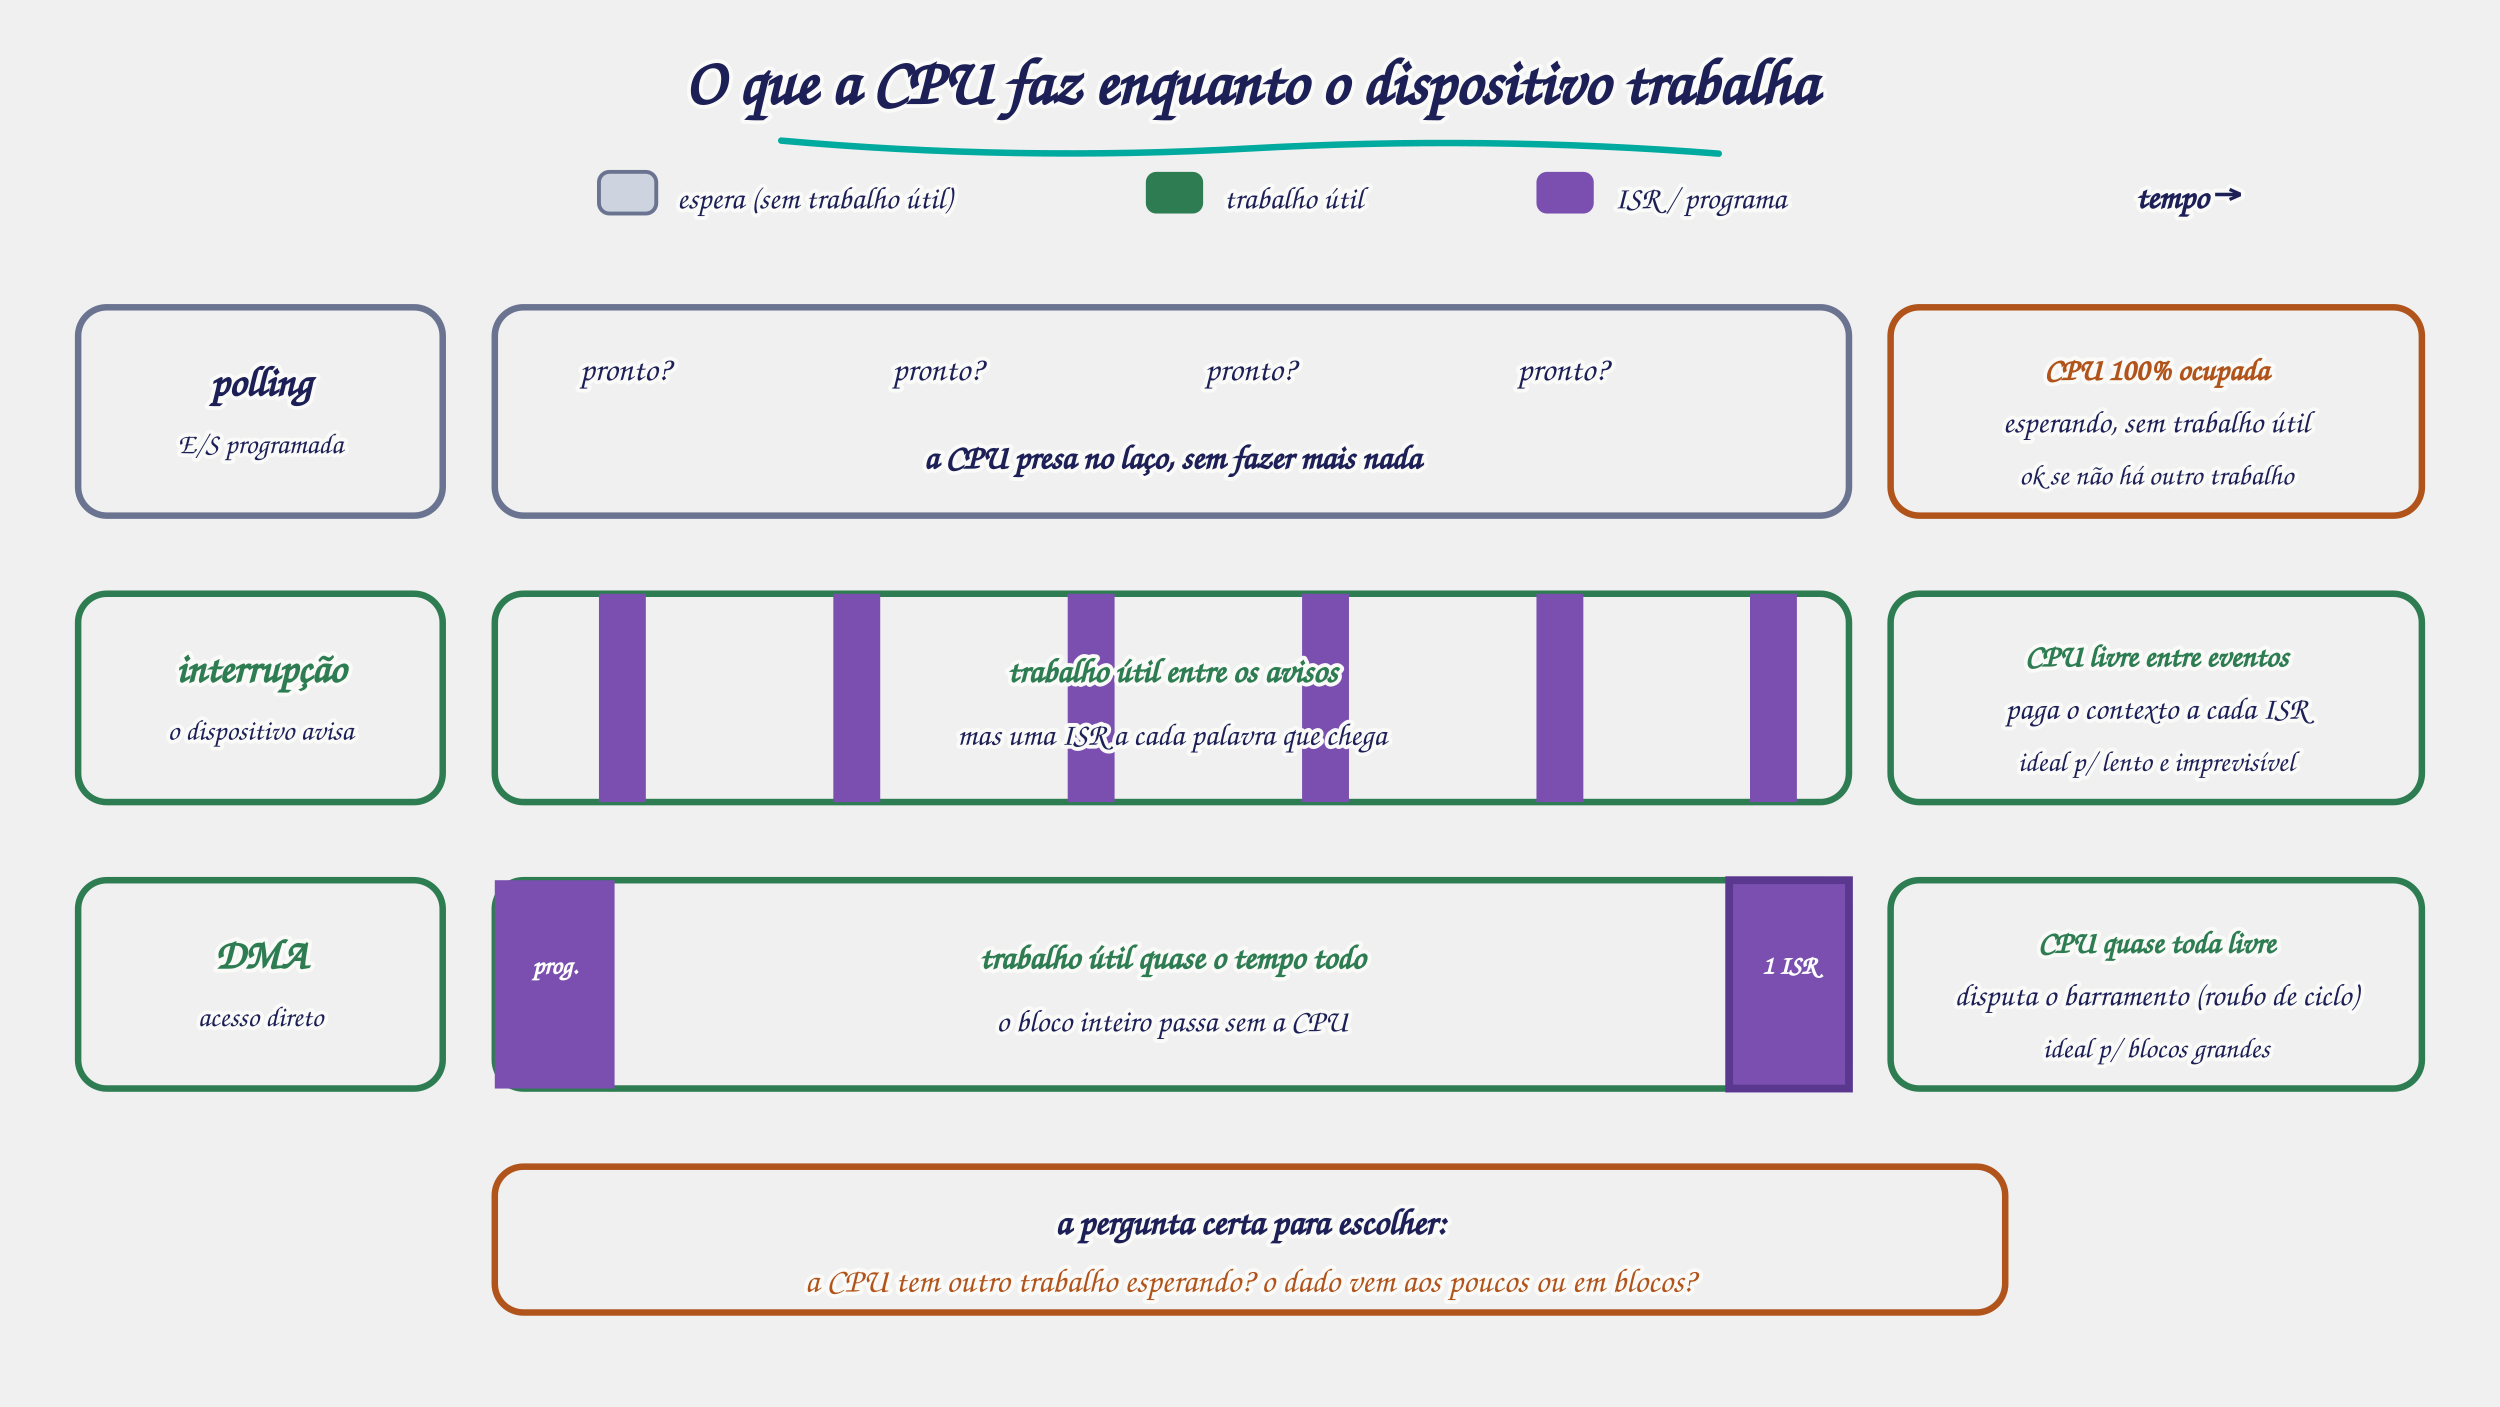
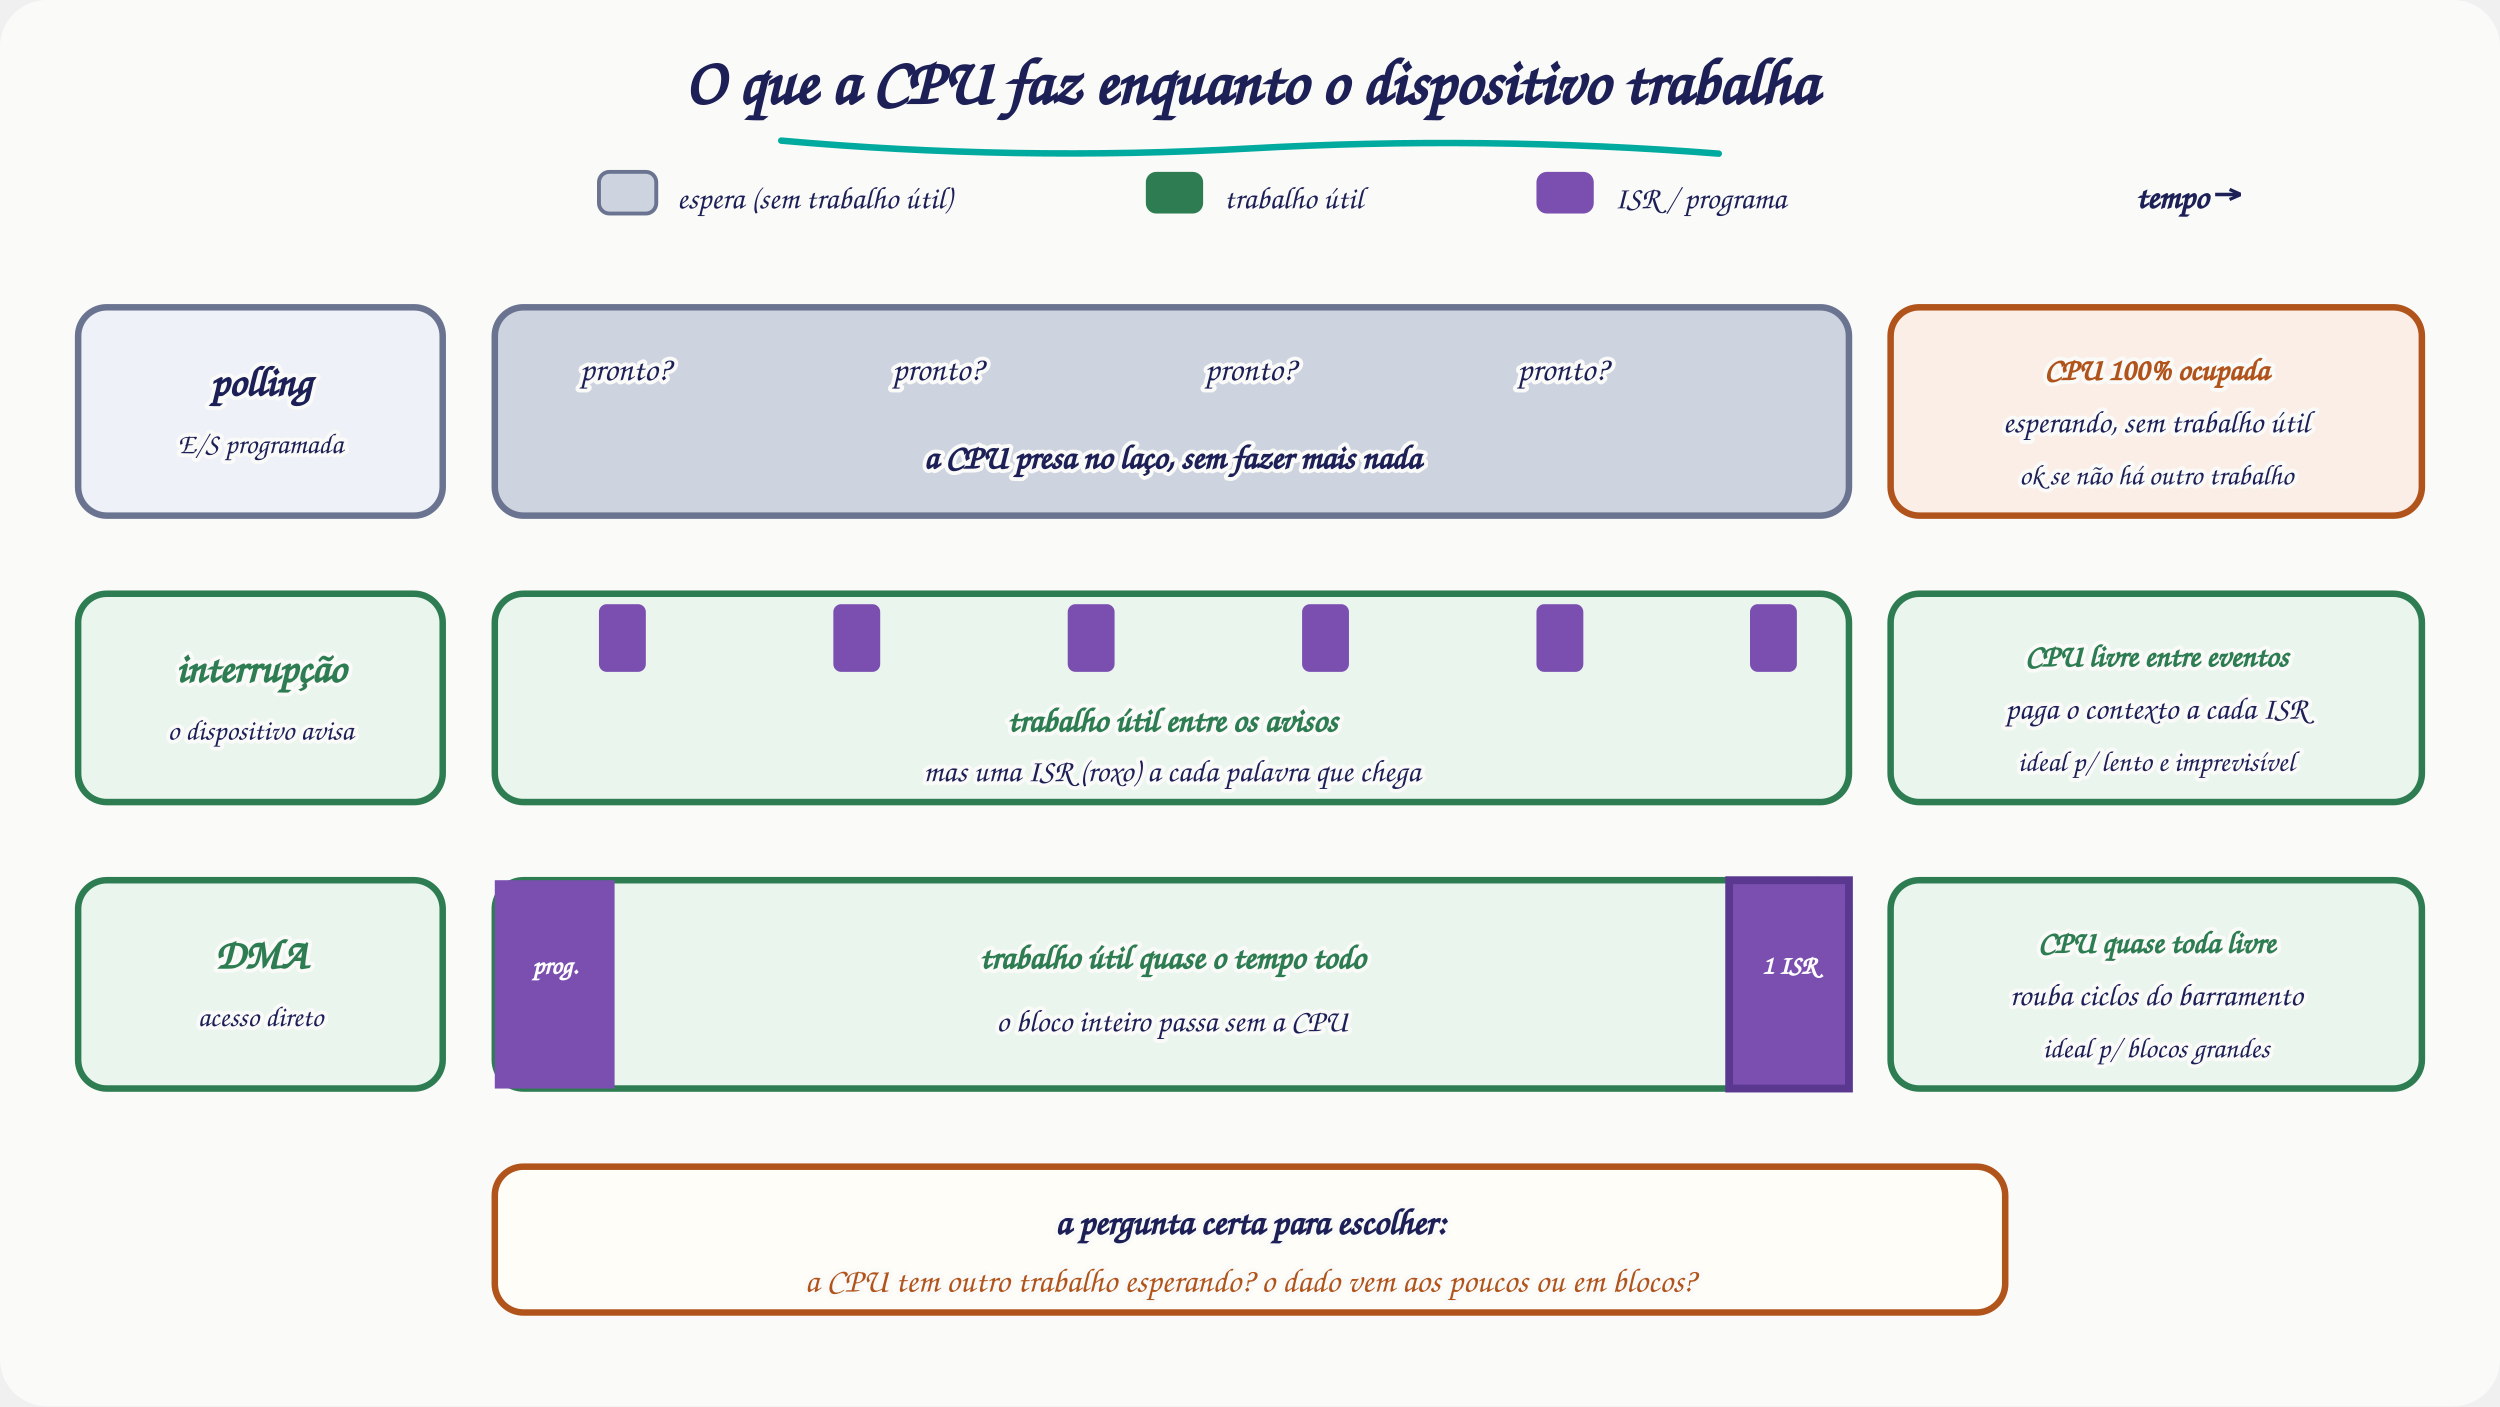
<svg xmlns="http://www.w3.org/2000/svg" viewBox="0 0 960 540" width="100%" role="img" font-family="'Comic Sans MS','Comic Neue',cursive" aria-label="Três linhas do tempo do uso da CPU: no polling a CPU só espera em laço; na interrupção ela trabalha mas é cortada por muitas rotinas de interrupção; no DMA ela trabalha quase o tempo todo e só é chamada no início e no fim">
  <defs>
    <style>
-       .sk  { stroke-linecap:round; stroke-linejoin:round; fill:none; }
+       .sk  { stroke-linecap:round; stroke-linejoin:round; }
      .lbl { font-family:'Comic Sans MS','Comic Neue',cursive; }
      text { paint-order:stroke; stroke:#fafaf8; stroke-width:3px; stroke-linejoin:round; }
      text[fill="#ffffff"] { stroke:none; }
    </style>
  </defs>
+   <rect id="fundo-card" x="0" y="0" width="960" height="540" rx="18" fill="#fafaf8" />
  <text x="480" y="40" text-anchor="middle" class="lbl" font-size="25" font-weight="bold" fill="#1d2057">O que a CPU faz enquanto o dispositivo trabalha</text>
-   <path class="sk" d="M300,54 q90,8 180,3 q90,-5 180,2" stroke="#00aa9f" stroke-width="2.5" />
+   <path class="sk" fill="none" d="M300,54 q90,8 180,3 q90,-5 180,2" stroke="#00aa9f" stroke-width="2.5" />
  <g>
    <rect x="230" y="66" width="22" height="16" rx="4" fill="#cdd3df" stroke="#6a7390" stroke-width="1.5" />
    <text x="260" y="80" class="lbl" font-size="12" fill="#1d2057">espera (sem trabalho útil)</text>
    <rect x="440" y="66" width="22" height="16" rx="4" fill="#2e7d52" />
    <text x="470" y="80" class="lbl" font-size="12" fill="#1d2057">trabalho útil</text>
    <rect x="590" y="66" width="22" height="16" rx="4" fill="#7a4fb0" />
    <text x="620" y="80" class="lbl" font-size="12" fill="#1d2057">ISR / programa</text>
    <text x="860" y="80" text-anchor="end" class="lbl" font-size="13" font-weight="bold" fill="#1d2057">tempo →</text>
  </g>
  <g>
    <rect x="30" y="118" width="140" height="80" rx="11" class="sk" fill="#eef1f7" stroke="#6a7390" stroke-width="2.5" />
    <text x="100" y="152" text-anchor="middle" class="lbl" font-size="16" font-weight="bold" fill="#1d2057">polling</text>
    <text x="100" y="174" text-anchor="middle" class="lbl" font-size="11" fill="#1d2057">E/S programada</text>
    <rect x="190" y="118" width="520" height="80" rx="11" class="sk" fill="#cdd3df" stroke="#6a7390" stroke-width="2.5" />
    <text x="240" y="146" text-anchor="middle" class="lbl" font-size="13" fill="#1d2057">pronto?</text>
    <text x="360" y="146" text-anchor="middle" class="lbl" font-size="13" fill="#1d2057">pronto?</text>
    <text x="480" y="146" text-anchor="middle" class="lbl" font-size="13" fill="#1d2057">pronto?</text>
    <text x="600" y="146" text-anchor="middle" class="lbl" font-size="13" fill="#1d2057">pronto?</text>
    <text x="450" y="180" text-anchor="middle" class="lbl" font-size="13" font-weight="bold" fill="#1d2057">a CPU presa no laço, sem fazer mais nada</text>
    <rect x="726" y="118" width="204" height="80" rx="11" class="sk" fill="#fbeee6" stroke="#b1541b" stroke-width="2.5" />
    <text x="828" y="146" text-anchor="middle" class="lbl" font-size="12" font-weight="bold" fill="#b1541b">CPU 100% ocupada</text>
    <text x="828" y="166" text-anchor="middle" class="lbl" font-size="12" fill="#1d2057">esperando, sem trabalho útil</text>
    <text x="828" y="186" text-anchor="middle" class="lbl" font-size="11" fill="#1d2057">ok se não há outro trabalho</text>
  </g>
  <g>
    <rect x="30" y="228" width="140" height="80" rx="11" class="sk" fill="#eaf5ee" stroke="#2e7d52" stroke-width="2.5" />
    <text x="100" y="262" text-anchor="middle" class="lbl" font-size="16" font-weight="bold" fill="#2e7d52">interrupção</text>
    <text x="100" y="284" text-anchor="middle" class="lbl" font-size="11" fill="#1d2057">o dispositivo avisa</text>
    <rect x="190" y="228" width="520" height="80" rx="11" class="sk" fill="#eaf5ee" stroke="#2e7d52" stroke-width="2.5" />
    <g>
-       <rect x="230" y="228" width="18" height="80" fill="#7a4fb0" />
-       <rect x="320" y="228" width="18" height="80" fill="#7a4fb0" />
-       <rect x="410" y="228" width="18" height="80" fill="#7a4fb0" />
-       <rect x="500" y="228" width="18" height="80" fill="#7a4fb0" />
-       <rect x="590" y="228" width="18" height="80" fill="#7a4fb0" />
-       <rect x="672" y="228" width="18" height="80" fill="#7a4fb0" />
+       <rect x="230" y="232" width="18" height="26" rx="3" fill="#7a4fb0" />
+       <rect x="320" y="232" width="18" height="26" rx="3" fill="#7a4fb0" />
+       <rect x="410" y="232" width="18" height="26" rx="3" fill="#7a4fb0" />
+       <rect x="500" y="232" width="18" height="26" rx="3" fill="#7a4fb0" />
+       <rect x="590" y="232" width="18" height="26" rx="3" fill="#7a4fb0" />
+       <rect x="672" y="232" width="18" height="26" rx="3" fill="#7a4fb0" />
    </g>
-     <text x="450" y="262" text-anchor="middle" class="lbl" font-size="13" font-weight="bold" fill="#2e7d52">trabalho útil entre os avisos</text>
-     <text x="450" y="286" text-anchor="middle" class="lbl" font-size="12" fill="#1d2057">mas uma ISR a cada palavra que chega</text>
+     <text x="450" y="281" text-anchor="middle" class="lbl" font-size="13" font-weight="bold" fill="#2e7d52">trabalho útil entre os avisos</text>
+     <text x="450" y="300" text-anchor="middle" class="lbl" font-size="12" fill="#1d2057">mas uma ISR (roxo) a cada palavra que chega</text>
    <rect x="726" y="228" width="204" height="80" rx="11" class="sk" fill="#eaf5ee" stroke="#2e7d52" stroke-width="2.5" />
    <text x="828" y="256" text-anchor="middle" class="lbl" font-size="12" font-weight="bold" fill="#2e7d52">CPU livre entre eventos</text>
    <text x="828" y="276" text-anchor="middle" class="lbl" font-size="12" fill="#1d2057">paga o contexto a cada ISR</text>
    <text x="828" y="296" text-anchor="middle" class="lbl" font-size="11" fill="#1d2057">ideal p/ lento e imprevisível</text>
  </g>
  <g>
    <rect x="30" y="338" width="140" height="80" rx="11" class="sk" fill="#eaf5ee" stroke="#2e7d52" stroke-width="2.5" />
    <text x="100" y="372" text-anchor="middle" class="lbl" font-size="16" font-weight="bold" fill="#2e7d52">DMA</text>
    <text x="100" y="394" text-anchor="middle" class="lbl" font-size="11" fill="#1d2057">acesso direto</text>
    <rect x="190" y="338" width="520" height="80" rx="11" class="sk" fill="#eaf5ee" stroke="#2e7d52" stroke-width="2.5" />
    <rect x="190" y="338" width="46" height="80" fill="#7a4fb0" />
    <text x="213" y="374" text-anchor="middle" class="lbl" font-size="10" font-weight="bold" fill="#ffffff">prog.</text>
    <rect x="664" y="338" width="46" height="80" fill="#7a4fb0" stroke="#5a3890" stroke-width="3" />
    <text x="687" y="374" text-anchor="middle" class="lbl" font-size="10" font-weight="bold" fill="#ffffff">1 ISR</text>
    <text x="450" y="372" text-anchor="middle" class="lbl" font-size="13" font-weight="bold" fill="#2e7d52">trabalho útil quase o tempo todo</text>
    <text x="450" y="396" text-anchor="middle" class="lbl" font-size="12" fill="#1d2057">o bloco inteiro passa sem a CPU</text>
    <rect x="726" y="338" width="204" height="80" rx="11" class="sk" fill="#eaf5ee" stroke="#2e7d52" stroke-width="2.5" />
    <text x="828" y="366" text-anchor="middle" class="lbl" font-size="12" font-weight="bold" fill="#2e7d52">CPU quase toda livre</text>
-     <text x="828" y="386" text-anchor="middle" class="lbl" font-size="12" fill="#1d2057">disputa o barramento (roubo de ciclo)</text>
+     <text x="828" y="386" text-anchor="middle" class="lbl" font-size="12" fill="#1d2057">rouba ciclos do barramento</text>
    <text x="828" y="406" text-anchor="middle" class="lbl" font-size="11" fill="#1d2057">ideal p/ blocos grandes</text>
  </g>
  <g>
    <rect x="190" y="448" width="580" height="56" rx="11" class="sk" fill="#fffdf7" stroke="#b1541b" stroke-width="2.5" />
    <text x="480" y="474" text-anchor="middle" class="lbl" font-size="14" font-weight="bold" fill="#1d2057">a pergunta certa para escolher:</text>
    <text x="480" y="496" text-anchor="middle" class="lbl" font-size="13" fill="#b1541b">a CPU tem outro trabalho esperando? o dado vem aos poucos ou em blocos?</text>
  </g>
</svg>
